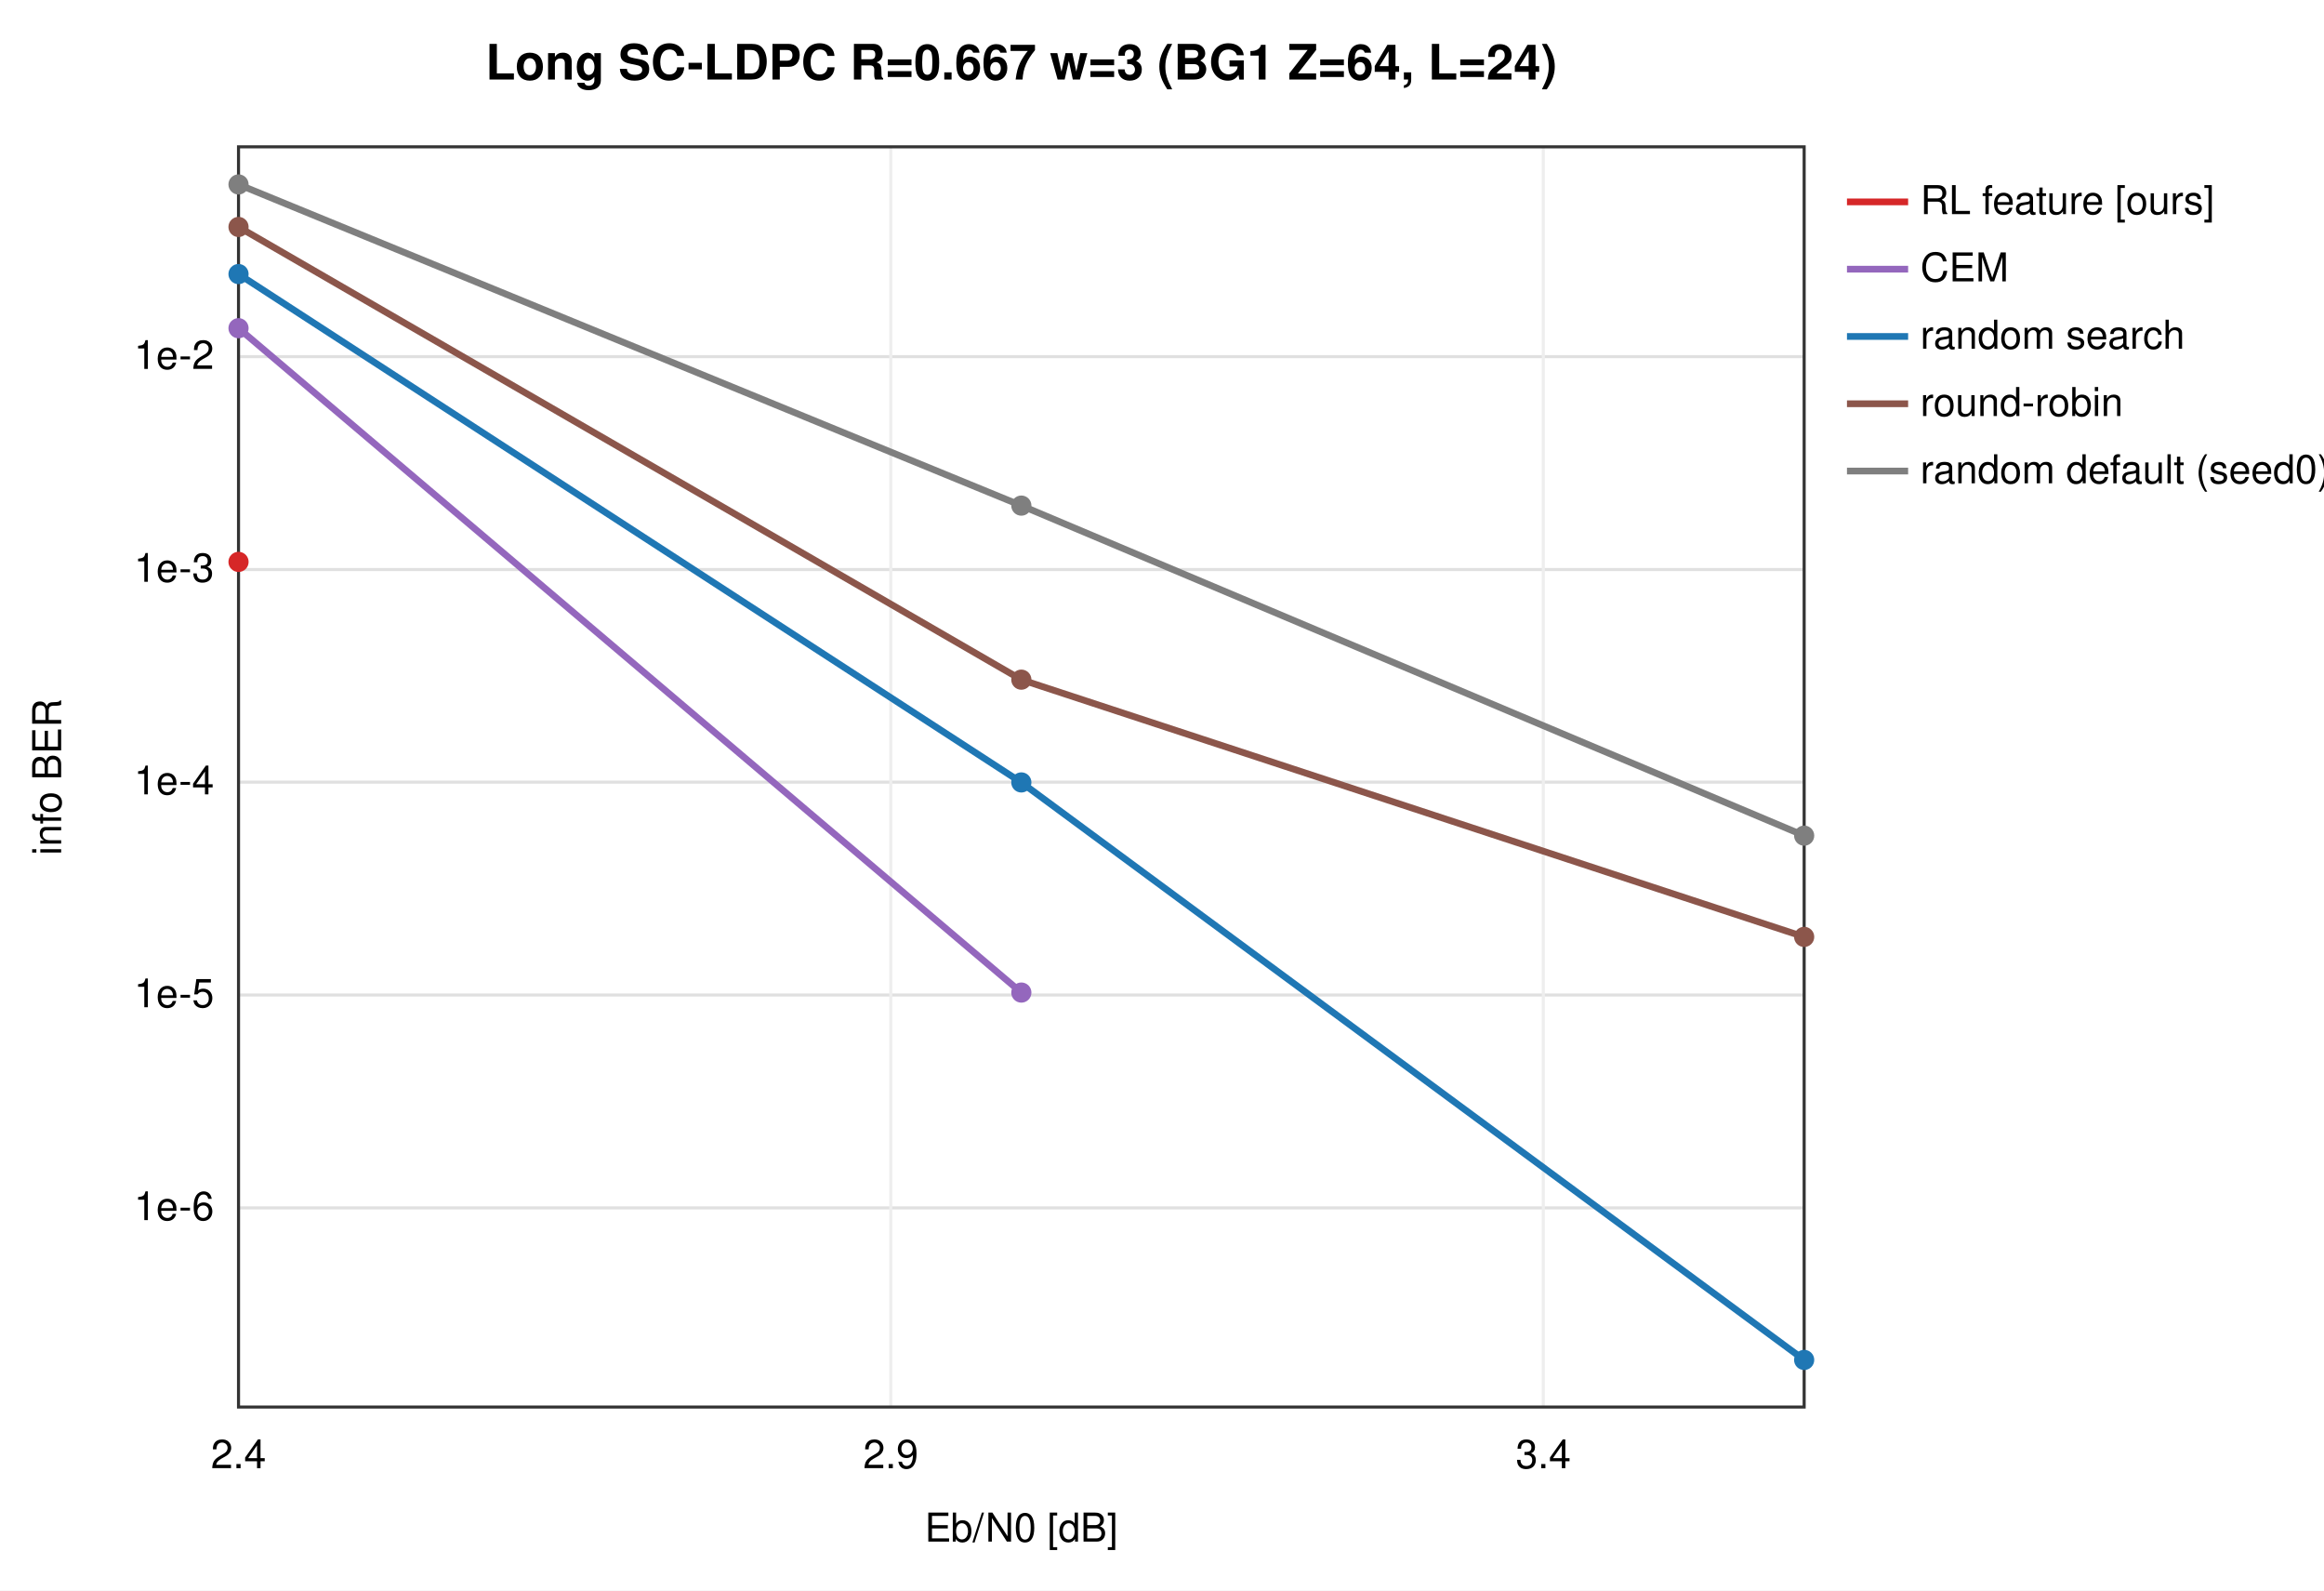
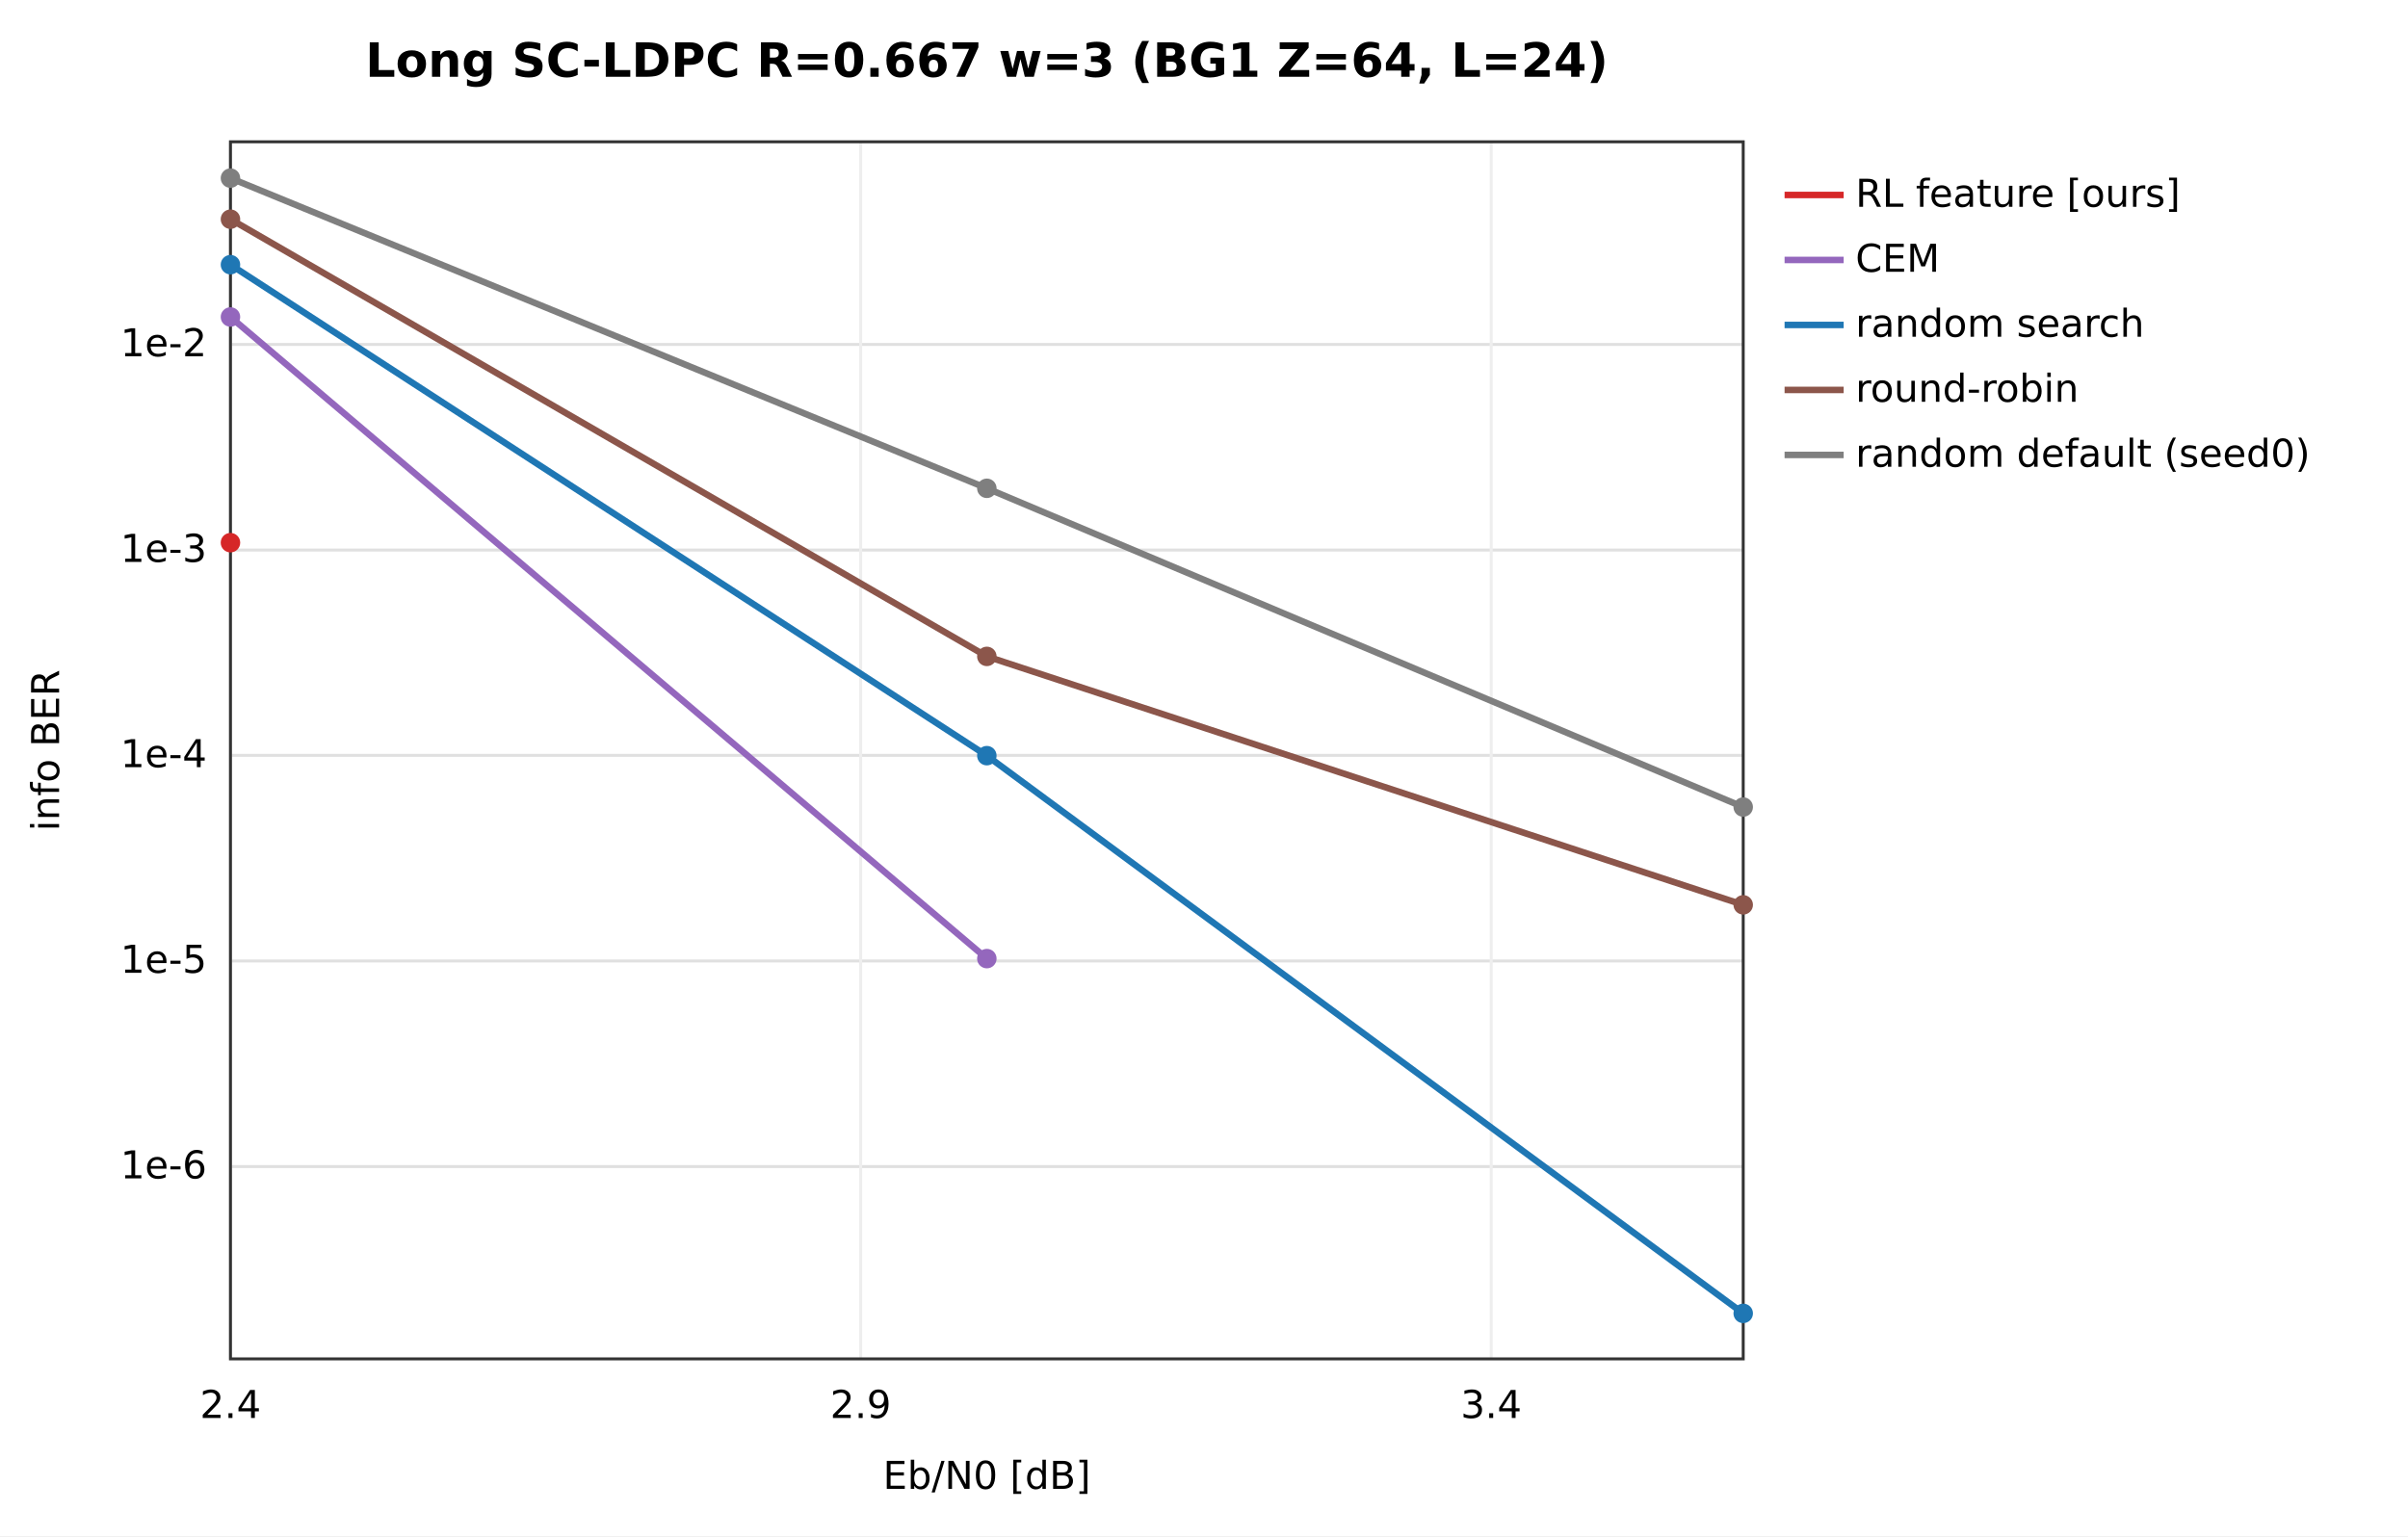
- <svg xmlns="http://www.w3.org/2000/svg" width="760" height="520" font-family="Helvetica,Arial,sans-serif" font-size="13">
-   <rect width="760" height="520" fill="white" />
+ <svg xmlns="http://www.w3.org/2000/svg" width="815" height="520" font-family="DejaVu Sans, Arial, sans-serif" font-size="13">
+   <rect width="815" height="520" fill="white" />
  <text x="334.0" y="26" text-anchor="middle" font-size="16" font-weight="bold">Long SC-LDPC R=0.667 w=3 (BG1 Z=64, L=24)</text>
  <line x1="78" y1="394.9" x2="590" y2="394.9" stroke="#e0e0e0" />
  <text x="70" y="398.9" text-anchor="end">1e-6</text>
  <line x1="78" y1="325.3" x2="590" y2="325.3" stroke="#e0e0e0" />
  <text x="70" y="329.3" text-anchor="end">1e-5</text>
  <line x1="78" y1="255.7" x2="590" y2="255.7" stroke="#e0e0e0" />
  <text x="70" y="259.7" text-anchor="end">1e-4</text>
  <line x1="78" y1="186.2" x2="590" y2="186.2" stroke="#e0e0e0" />
  <text x="70" y="190.2" text-anchor="end">1e-3</text>
  <line x1="78" y1="116.6" x2="590" y2="116.6" stroke="#e0e0e0" />
  <text x="70" y="120.6" text-anchor="end">1e-2</text>
  <line x1="78.0" y1="48" x2="78.0" y2="460" stroke="#eee" />
  <text x="78.0" y="480.0" text-anchor="middle">2.4</text>
  <line x1="291.3" y1="48" x2="291.3" y2="460" stroke="#eee" />
  <text x="291.3" y="480.0" text-anchor="middle">2.9</text>
  <line x1="504.7" y1="48" x2="504.7" y2="460" stroke="#eee" />
  <text x="504.7" y="480.0" text-anchor="middle">3.4</text>
  <rect x="78" y="48" width="512" height="412" fill="none" stroke="#333" />
  <text x="334.0" y="504" text-anchor="middle">Eb/N0 [dB]</text>
  <text x="20" y="254.0" text-anchor="middle" transform="rotate(-90 20 254.0)">info BER</text>
  <path d="M78.0,183.7" fill="none" stroke="#d62728" stroke-width="2.2" />
  <circle cx="78.0" cy="183.7" r="3.3" fill="#d62728" />
  <line x1="604" y1="66" x2="624" y2="66" stroke="#d62728" stroke-width="2.2" />
  <text x="628" y="70">RL feature [ours]</text>
  <path d="M78.0,107.3 L334.0,324.5" fill="none" stroke="#9467bd" stroke-width="2.2" />
  <circle cx="78.0" cy="107.3" r="3.3" fill="#9467bd" />
  <circle cx="334.0" cy="324.5" r="3.3" fill="#9467bd" />
  <line x1="604" y1="88" x2="624" y2="88" stroke="#9467bd" stroke-width="2.2" />
  <text x="628" y="92">CEM</text>
  <path d="M78.0,89.6 L334.0,255.8 L590.0,444.6" fill="none" stroke="#1f77b4" stroke-width="2.2" />
  <circle cx="78.0" cy="89.6" r="3.3" fill="#1f77b4" />
  <circle cx="334.0" cy="255.8" r="3.3" fill="#1f77b4" />
  <circle cx="590.0" cy="444.6" r="3.3" fill="#1f77b4" />
  <line x1="604" y1="110" x2="624" y2="110" stroke="#1f77b4" stroke-width="2.2" />
  <text x="628" y="114">random search</text>
  <path d="M78.0,74.2 L334.0,222.2 L590.0,306.3" fill="none" stroke="#8c564b" stroke-width="2.2" />
  <circle cx="78.0" cy="74.2" r="3.3" fill="#8c564b" />
  <circle cx="334.0" cy="222.2" r="3.3" fill="#8c564b" />
  <circle cx="590.0" cy="306.3" r="3.3" fill="#8c564b" />
  <line x1="604" y1="132" x2="624" y2="132" stroke="#8c564b" stroke-width="2.2" />
  <text x="628" y="136">round-robin</text>
  <path d="M78.0,60.3 L334.0,165.3 L590.0,273.2" fill="none" stroke="#7f7f7f" stroke-width="2.2" />
  <circle cx="78.0" cy="60.3" r="3.3" fill="#7f7f7f" />
  <circle cx="334.0" cy="165.3" r="3.3" fill="#7f7f7f" />
  <circle cx="590.0" cy="273.2" r="3.3" fill="#7f7f7f" />
  <line x1="604" y1="154" x2="624" y2="154" stroke="#7f7f7f" stroke-width="2.2" />
  <text x="628" y="158">random default (seed0)</text>
</svg>
